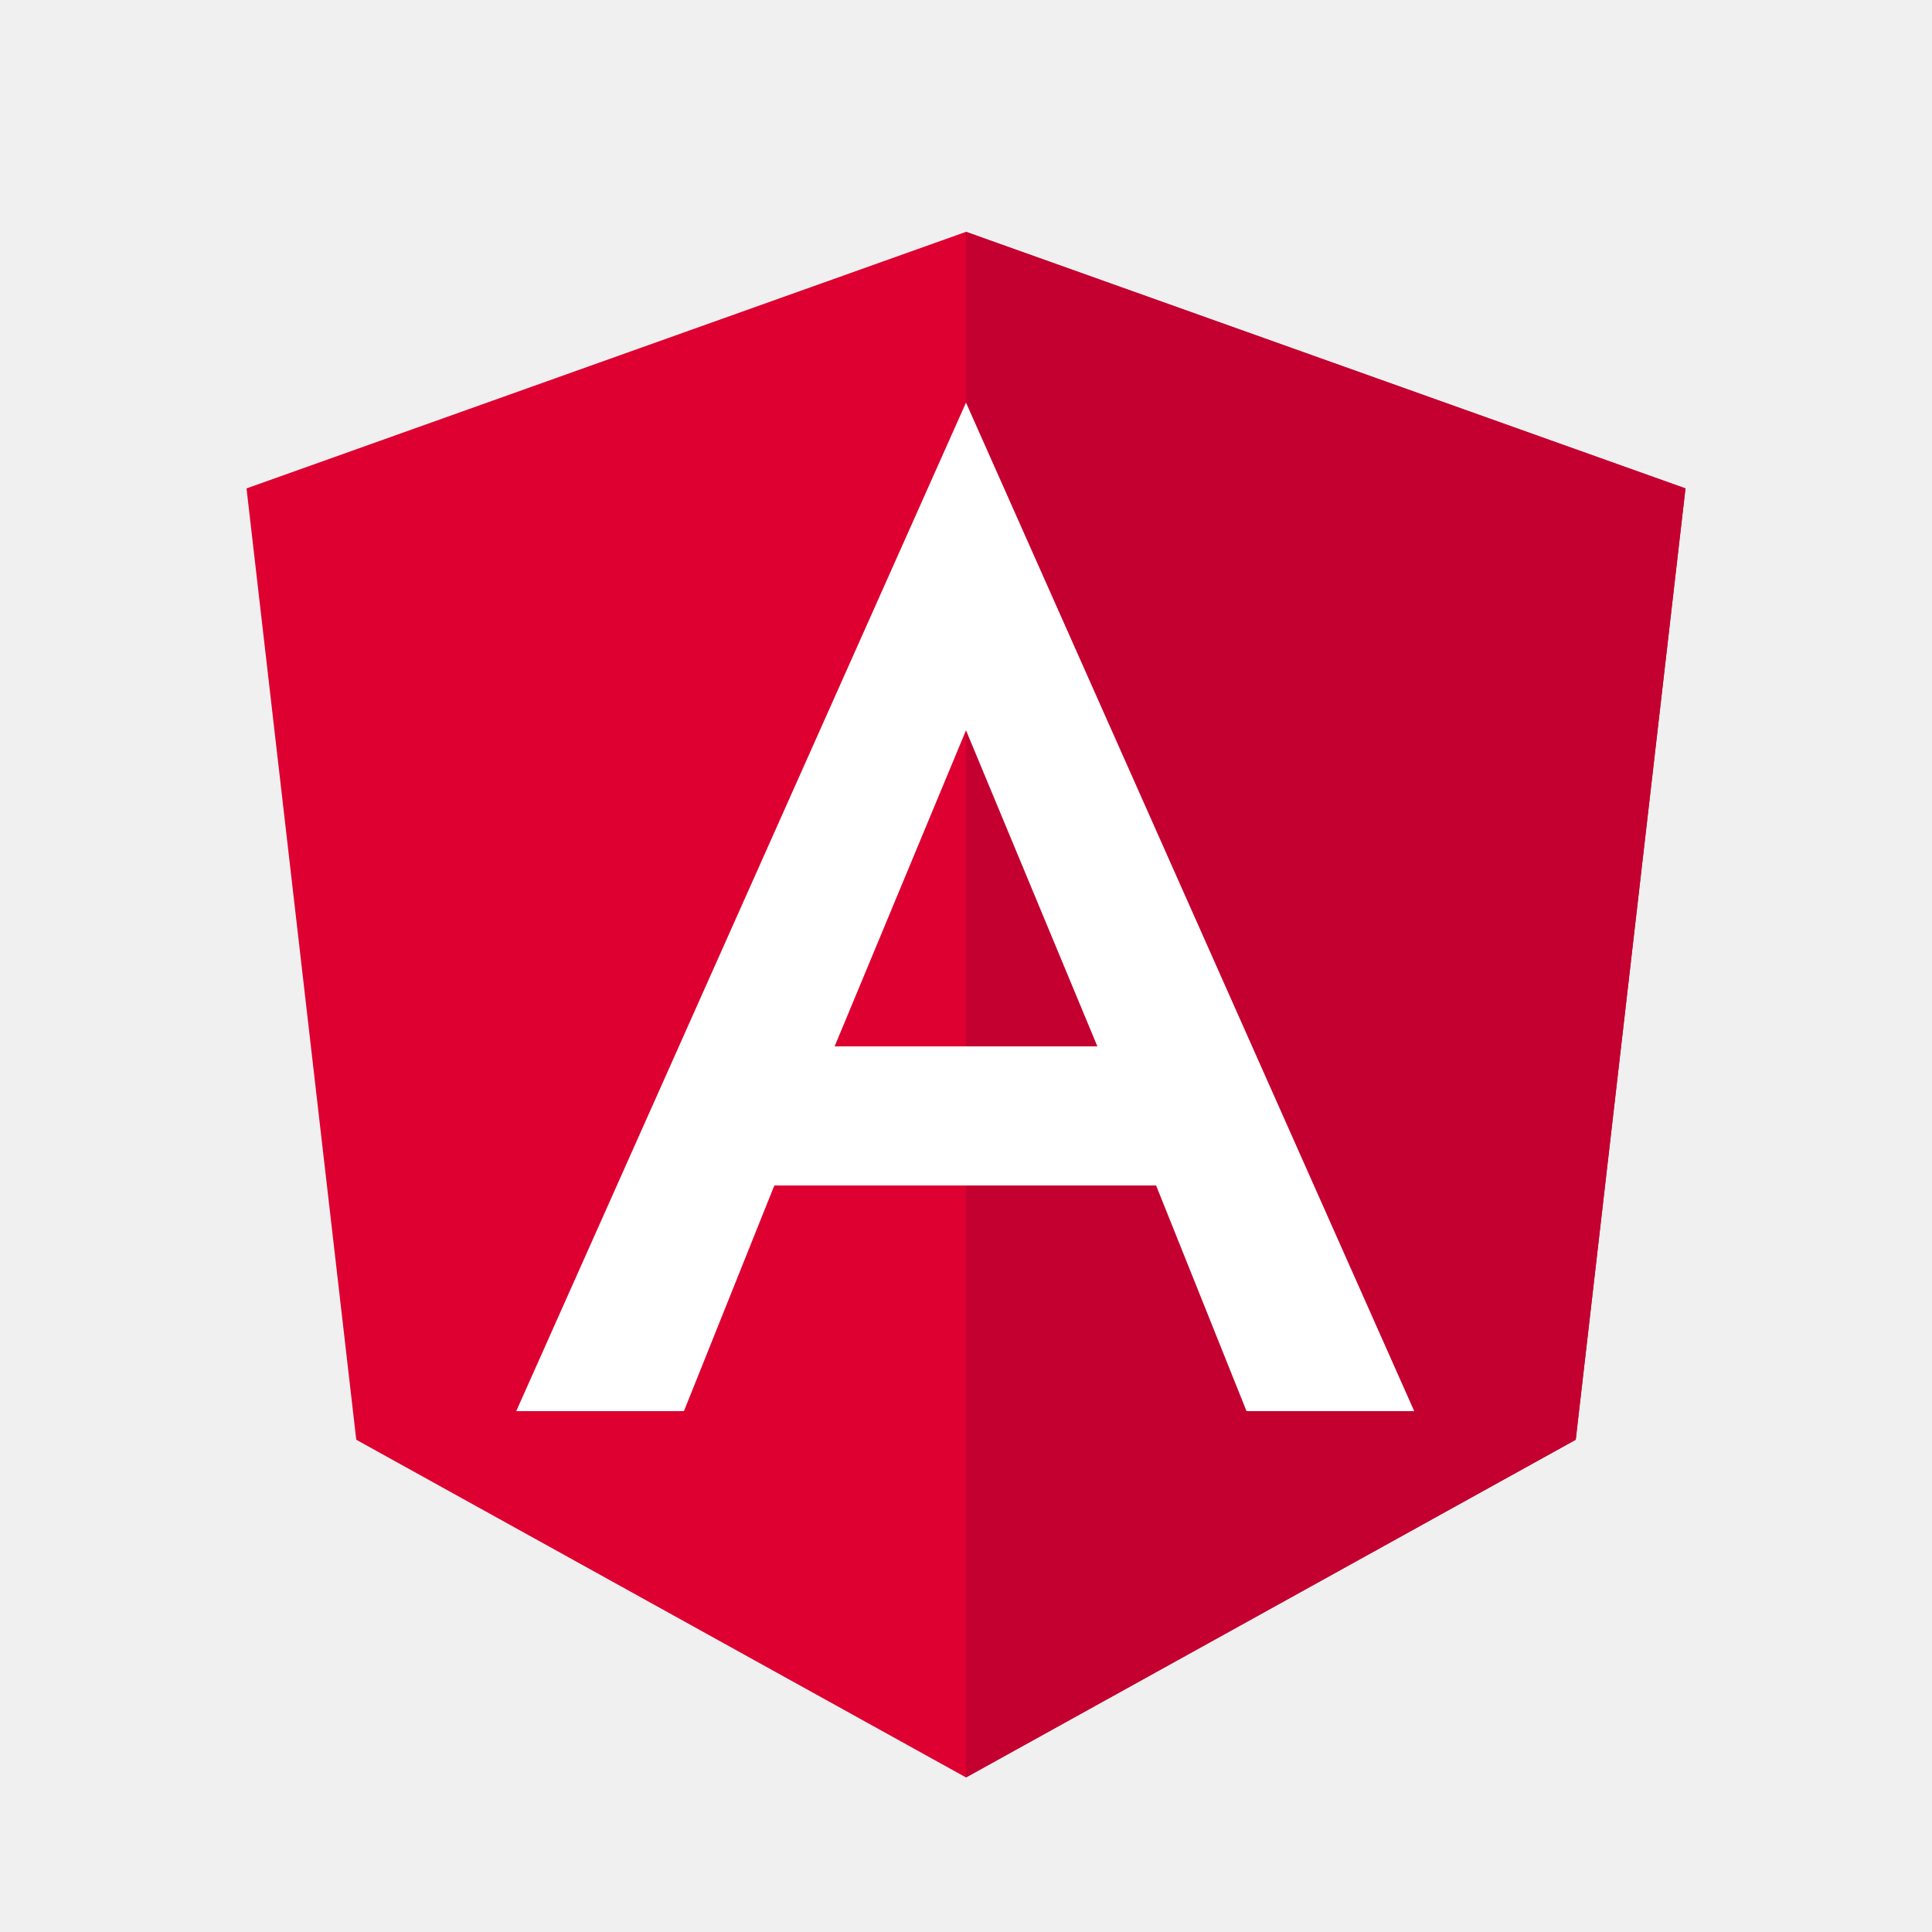
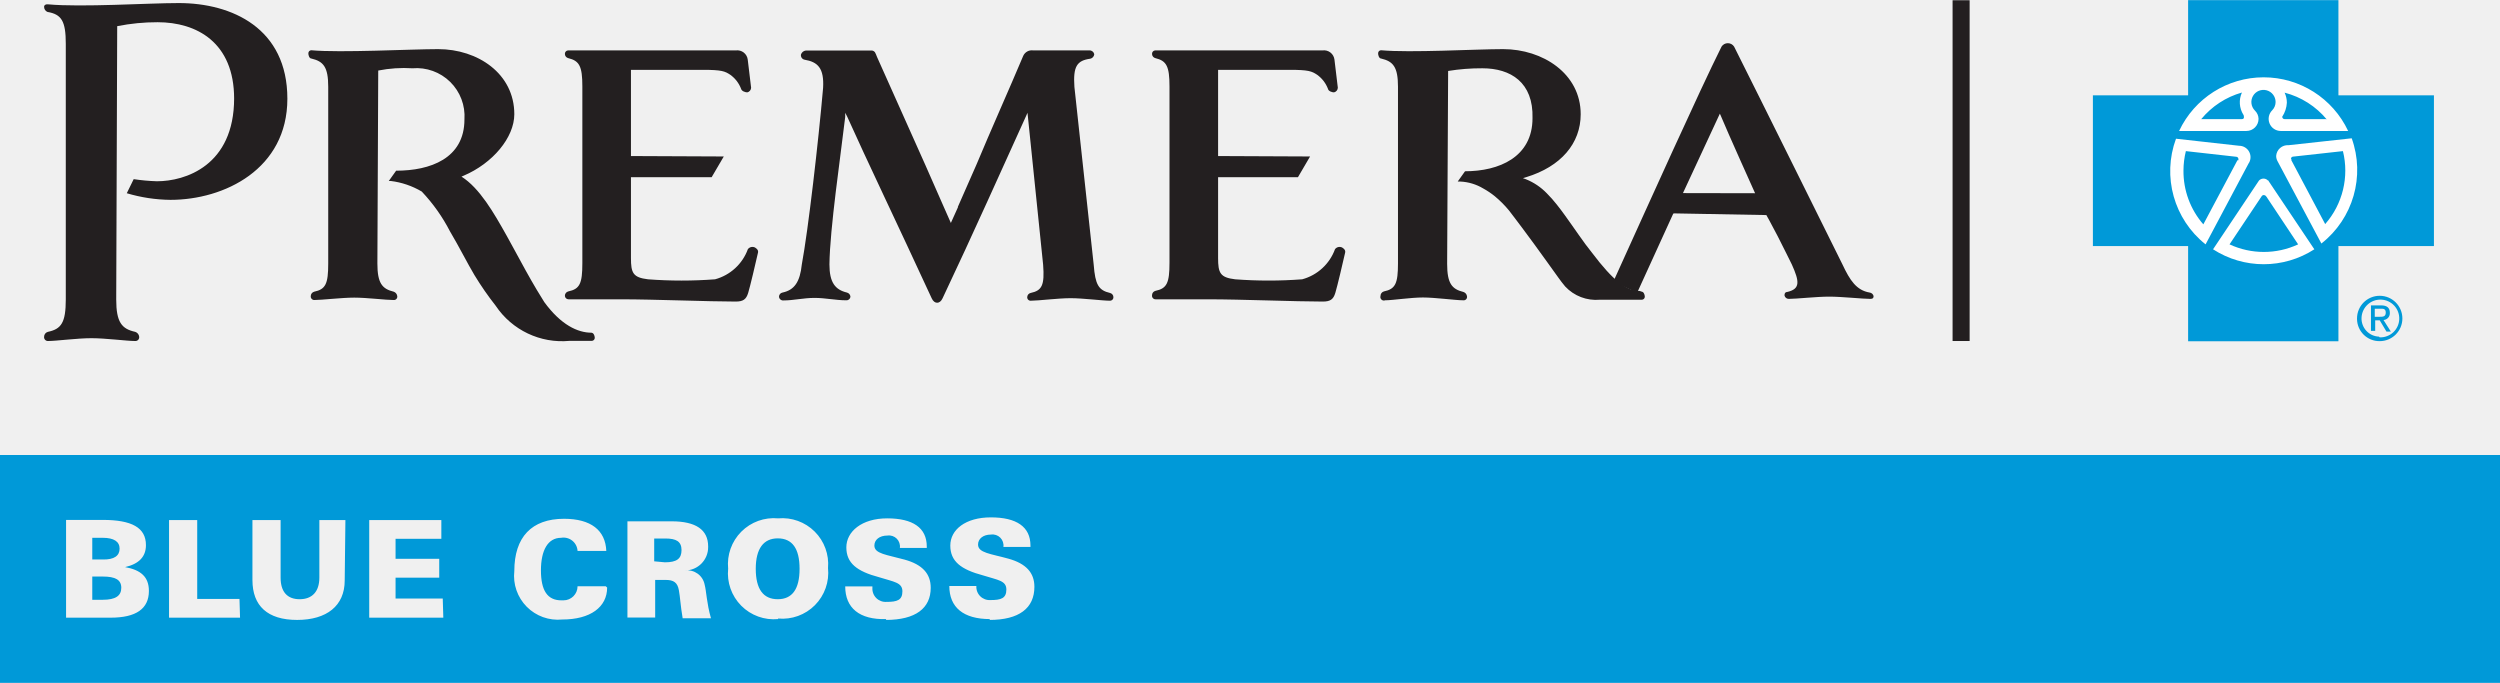
- <svg xmlns="http://www.w3.org/2000/svg" version="1.1" id="Layer_1" x="0px" y="0px" viewBox="0 0 250 250" style="enable-background:new 0 0 250 250;" xml:space="preserve">
-   <style type="text/css">
- 	.st0{fill:#DD0031;}
- 	.st1{fill:#C3002F;}
- 	.st2{fill:#FFFFFF;}
- </style>
-   <g>
-     <polygon class="st0" points="125,30 125,30 125,30 31.9,63.2 46.1,186.3 125,230 125,230 125,230 203.9,186.3 218.1,63.2  " />
-     <polygon class="st1" points="125,30 125,52.2 125,52.1 125,153.4 125,153.4 125,230 125,230 203.9,186.3 218.1,63.2 125,30  " />
-     <path class="st2" d="M125,52.1L66.8,182.6h0h21.7h0l11.7-29.2h49.4l11.7,29.2h0h21.7h0L125,52.1L125,52.1L125,52.1L125,52.1   L125,52.1z M142,135.4H108l17-40.9L142,135.4z" />
+ <svg xmlns="http://www.w3.org/2000/svg" viewBox="0 0 177.47 48.47" width="2500" height="683">
+   <ellipse cx="160.47" cy="12.11" fill="#fff" rx="7.08" ry="6.97" />
+   <path d="M138.61 24.2V.01h1.21V24.2z" fill="#231f20" />
+   <path d="M55.21 38.21c-1 0-1.56.72-1.56 2.16s.53 2.16 1.56 2.16 1.55-.72 1.55-2.16-.52-2.16-1.55-2.16zm-7.97.01h-.8v1.62l.76.07c.85 0 1.18-.26 1.18-.87s-.38-.82-1.14-.82zm-39.95 2.7h-.74v1.65h.74c.91 0 1.32-.28 1.32-.85s-.42-.8-1.32-.8zm1.2-1.98c0-.5-.4-.77-1.2-.77h-.74v1.54h.74c.82.02 1.2-.27 1.2-.77z" fill="#0099d8" />
+   <path d="M0 32.29v16.18h177.47V32.29zm7.85 11.55H4.69V36.9h2.6c2.07 0 3.07.55 3.07 1.79 0 .81-.48 1.33-1.48 1.56 1.11.2 1.69.69 1.69 1.69 0 1.27-.91 1.9-2.72 1.9zm9.19 0H12v-6.93h2v5.6h3zm7.43-2.64c0 1.8-1.28 2.8-3.38 2.8s-3.17-1-3.17-2.83v-4.26h2V41c0 1 .47 1.53 1.35 1.53s1.4-.53 1.4-1.53v-4.09h1.85zm7 2.64h-5.26v-6.93h5.12v1.33h-3.25v1.42h3.1V41h-3.1v1.48h3.35zM43.1 41.7c0 1.39-1.19 2.27-3.19 2.27a3.11 3.11 0 0 1-3.4-3.44c0-2.41 1.23-3.71 3.53-3.71 1.9 0 2.94.81 3 2.28H41a1 1 0 0 0-1.17-.93c-.94 0-1.43.89-1.43 2.31s.45 2.13 1.45 2.13H40a1 1 0 0 0 1-1h2zm5.36 2.18c-.16-.94-.17-1.46-.27-2s-.37-.72-.94-.72h-.74v2.67h-1.97V37h3.14c1.72 0 2.59.6 2.59 1.78v.05a1.65 1.65 0 0 1-1.64 1.66 1.25 1.25 0 0 1 1.39 1c.13.48.14 1.31.45 2.39zm6.78.06a3.26 3.26 0 0 1-3.55-3.58 3.26 3.26 0 0 1 3.55-3.57 3.26 3.26 0 0 1 3.54 3.53 3.26 3.26 0 0 1-3.55 3.58zm7.68 0C61 44 60 43.14 60 41.62h1.93v.1a.94.94 0 0 0 1 1c.75 0 1.13-.12 1.13-.75s-.6-.67-1.65-1c-1.58-.42-2.33-1-2.33-2.12s1.09-2.06 2.9-2.06 2.81.66 2.81 2v.1h-1.91a.78.78 0 0 0-.88-.88c-.57 0-.93.3-.93.71 0 .59.89.65 2.15 1s1.85 1 1.85 2c0 1.45-1.07 2.28-3.19 2.28zm7.36 0c-1.89 0-2.89-.83-2.89-2.35h1.92a.94.94 0 0 0 1 1c.75 0 1.13-.12 1.13-.75s-.6-.67-1.65-1c-1.58-.42-2.33-1-2.33-2.12s1.07-2 2.88-2 2.81.66 2.81 2v.1h-1.92a.78.78 0 0 0-.88-.88c-.56 0-.92.3-.92.71 0 .59.89.65 2.15 1s1.85 1 1.85 2c0 1.52-1.09 2.35-3.19 2.35z" fill="#0099d8" />
+   <path d="M68 14.67l1.32-3c1-2.4 2.34-5.39 3.32-7.72a.67.67 0 0 1 .7-.38h4a.34.34 0 0 1 .34.27.36.36 0 0 1-.28.32c-.95.13-1.23.54-1.13 2l1.37 12.63c.11 1.41.34 1.81 1.16 2a.31.31 0 0 1 .24.3.24.24 0 0 1-.23.25c-.56 0-1.92-.18-2.81-.18s-2.29.18-2.82.18a.24.24 0 0 1-.26-.25.31.31 0 0 1 .24-.3c.81-.17 1-.55.89-2L72.94 8l-.12.27c-1.54 3.38-3.78 8.41-5.91 12.9-.19.42-.58.42-.77 0-2.45-5.31-4.67-9.93-6-12.9L60 8v.29c-.33 2.8-1.09 7.94-1.12 10.47 0 1.29.41 1.8 1.24 2a.33.33 0 0 1 .25.28.28.28 0 0 1-.29.27c-.76 0-1.48-.17-2.26-.17s-1.49.18-2.2.18a.29.29 0 0 1-.32-.26.3.3 0 0 1 .25-.3c.85-.18 1.24-.76 1.37-2 .45-2.41 1.18-8.74 1.51-12.53.08-1.41-.38-1.84-1.32-2a.32.32 0 0 1-.25-.37.41.41 0 0 1 .34-.28h4.62a.31.31 0 0 1 .29.12.65.65 0 0 1 .07.14l.08.2 3.43 7.67 1.32 3 .38.86.11.25.5-1.11zM29.28 4.84a9.44 9.44 0 0 0-2.43.16l-.06 13.7c0 1.4.34 1.8 1.16 2a.38.38 0 0 1 .25.31.24.24 0 0 1-.27.28c-.54 0-1.89-.17-2.78-.17s-2.29.17-2.83.17a.25.25 0 0 1-.26-.27.33.33 0 0 1 .24-.32c.82-.17 1-.56 1-2V6.15c0-1.4-.34-1.8-1.19-2-.16 0-.23-.27-.22-.38a.21.21 0 0 1 .21-.21c2.06.19 7.1-.08 9-.08 2.82 0 5.41 1.74 5.41 4.62 0 1.65-1.53 3.49-3.61 4.37l-.14.06c1.29.82 2.28 2.54 3.21 4.2.26.46.8 1.47 1.34 2.45s1.12 1.94 1.33 2.26c1.18 1.62 2.38 2.17 3.34 2.17a.22.22 0 0 1 .18.13.55.55 0 0 1 .06.2.22.22 0 0 1-.19.25h-1.6a5.67 5.67 0 0 1-5.24-2.49 21.94 21.94 0 0 1-1.51-2.18c-.47-.78-1.08-2-1.74-3.11a12.32 12.32 0 0 0-2-2.82 5.7 5.7 0 0 0-2.2-.75h-.14l.52-.73c2.41 0 4.85-.86 4.85-3.64a3.41 3.41 0 0 0-3.69-3.63zM16.62 7c0-4-2.66-5.43-5.43-5.43a14.59 14.59 0 0 0-2.87.28l-.07 19.4c0 1.62.39 2.09 1.35 2.3a.41.41 0 0 1 .28.34.27.27 0 0 1-.3.31c-.58 0-2.07-.2-3.09-.2s-2.49.2-3.07.2a.27.27 0 0 1-.29-.3.36.36 0 0 1 .27-.35c.95-.2 1.27-.65 1.27-2.3V3.1c0-1.61-.3-2.09-1.3-2.26a.39.39 0 0 1-.24-.36c0-.14.14-.2.28-.18C5.79.52 10.5.21 12.69.21 16.47.21 20.4 2 20.4 7s-4.48 7.18-8.3 7.18a11.24 11.24 0 0 1-3.1-.47l.49-1a13.83 13.83 0 0 0 1.65.15c2 0 5.48-1.1 5.48-5.89zm99.9 13.69a.22.22 0 0 1 .18.13.55.55 0 0 1 .06.2.22.22 0 0 1-.19.25h-3a3 3 0 0 1-2.46-.94 9.85 9.85 0 0 1-.5-.65l-.79-1.1c-.6-.83-1.29-1.79-1.77-2.42-.35-.46-.64-.86-.94-1.24a7.55 7.55 0 0 0-1-1 5.68 5.68 0 0 0-.82-.55 3.49 3.49 0 0 0-1.63-.49h-.18l.52-.73c2.41 0 4.79-1 4.79-3.77.07-2.54-1.55-3.54-3.56-3.54a14.66 14.66 0 0 0-2.43.19l-.07 13.69c0 1.4.34 1.8 1.16 2a.37.37 0 0 1 .25.31.24.24 0 0 1-.27.28c-.54 0-2-.2-2.86-.2s-2.15.2-2.68.2A.25.25 0 0 1 98 21a.33.33 0 0 1 .24-.32c.82-.17 1-.56 1-2V6.15c0-1.4-.34-1.8-1.19-2-.16 0-.23-.27-.22-.38a.21.21 0 0 1 .21-.21c2.06.19 6.75-.08 8.66-.08 2.82 0 5.51 1.74 5.51 4.62 0 2.08-1.41 3.72-3.87 4.47l-.23.07.22.08a4.28 4.28 0 0 1 1.48 1 9 9 0 0 1 .7.79c.21.26.4.52.56.74.64.88 1.38 2 1.94 2.68 1.51 2 2.46 2.72 3.4 2.72z" fill="#231f20" />
+   <path d="M118.77 15.18l-2.55 5.59-1.7-.77c2.55-5.62 6.11-13.54 7.69-16.7a.53.53 0 0 1 .89 0c1.62 3.22 7.69 15.46 7.69 15.46.54 1.15 1 1.84 1.93 2a.33.33 0 0 1 .28.24c0 .1 0 .21-.24.21-.54 0-2-.16-2.91-.16s-2.32.16-2.86.16a.31.31 0 0 1-.31-.23c0-.12 0-.25.23-.27.88-.22.84-.72.29-1.94-.1-.23-.58-1.15-1-2l-.61-1.15-.2-.36-6.58-.12zm5.82-1.47s-2-4.44-2.43-5.49l-.07-.16-2.62 5.64zM93 11.1l-.86 1.47h-5.67v5.73c0 1.07.14 1.39 1.21 1.52a31.64 31.64 0 0 0 4.76 0 3.43 3.43 0 0 0 2.33-2.14.41.41 0 0 1 .5-.12.59.59 0 0 1 .16.13.26.26 0 0 1 .06.23c-.18.8-.56 2.41-.7 2.87s-.36.61-.89.61c-1.91 0-5.8-.16-8.11-.16h-3.75a.25.25 0 0 1-.26-.28.32.32 0 0 1 .24-.32c.82-.17 1-.56 1-2V6.12c0-1.42-.21-1.81-1-2a.31.31 0 0 1-.24-.3.24.24 0 0 1 .22-.25h11.89a.75.75 0 0 1 .84.65l.24 2a.35.35 0 0 1-.27.33c-.13 0-.4-.08-.43-.25a2.19 2.19 0 0 0-.77-1c-.38-.25-.6-.35-1.94-.35h-5.09v6.12zm-41.62 0l-.86 1.47h-5.73v5.73c0 1.07.14 1.39 1.21 1.52a31.63 31.63 0 0 0 4.76 0 3.43 3.43 0 0 0 2.33-2.14.41.41 0 0 1 .5-.12.59.59 0 0 1 .16.13.26.26 0 0 1 .06.23c-.18.8-.56 2.41-.7 2.87s-.36.61-.89.61c-1.91 0-5.8-.16-8.11-.16h-3.75a.26.26 0 0 1-.26-.24.32.32 0 0 1 .24-.32c.82-.17 1-.56 1-2V6.12c0-1.42-.21-1.81-1-2a.31.31 0 0 1-.24-.3.24.24 0 0 1 .23-.25h11.91a.75.75 0 0 1 .84.65l.24 2a.35.35 0 0 1-.27.33c-.13 0-.4-.08-.44-.25a2.18 2.18 0 0 0-.77-1c-.38-.25-.6-.35-1.94-.35h-5.11v6.12z" fill="#231f20" />
+   <g fill="#0099d8">
+     <path d="M172.78 6.76v10.7H166v6.76h-10.67v-6.76h-6.76V6.76h6.76V0H166v6.76zm-12.71 1.08a.86.86 0 1 1 1.47-.61.84.84 0 0 1-.24.59.86.86 0 0 0 .6 1.47h4.79a6.63 6.63 0 0 0-12 0h4.78a.86.86 0 0 0 .86-.86.84.84 0 0 0-.26-.59zm-.4 3.68a.81.81 0 0 0-.72-1.18l-4.48-.5a6.64 6.64 0 0 0 2.1 7.5l3.06-5.76zm1.33 1.29a.43.43 0 0 0-.32-.14.44.44 0 0 0-.32.14l-3.26 4.88a6.63 6.63 0 0 0 7.19 0L161 12.78zm5.94-3l-4.48.49a.82.82 0 0 0-.88.76.79.79 0 0 0 .1.38l3.11 5.84a6.64 6.64 0 0 0 2.15-7.48zm-7.67-1.66c.06.22 0 .3-.12.3h-2.89a5.78 5.78 0 0 1 2.89-1.89 1.67 1.67 0 0 0 .11 1.59zm5.91.3h-3a.17.17 0 0 1-.17-.17 2 2 0 0 0 .33-1 1.69 1.69 0 0 0-.16-.71 5.77 5.77 0 0 1 3 1.91zm-6.35 2.92l-2.42 4.55A5.74 5.74 0 0 1 155 12.1a5.84 5.84 0 0 1 .17-1.38l3.57.4a.16.16 0 0 1 .16.16v.09zm2.05 2.57l2.26 3.4a5.78 5.78 0 0 1-4.87 0l2.27-3.4a.18.18 0 0 1 .16-.1.21.21 0 0 1 .18.11zm1.75-2.67a.16.16 0 0 1 .16-.16l3.53-.39a5.76 5.76 0 0 1-1.26 5.18l-2.4-4.53v-.1z" />
+     <path d="M168.93 23.94a1.34 1.34 0 1 0-1.29-1.39 1.29 1.29 0 0 0 1.24 1.34zm-1.61-1.34a1.61 1.61 0 1 1 1.61 1.61 1.59 1.59 0 0 1-1.61-1.57z" />
+     <path d="M168.92 22.48c.24 0 .44 0 .44-.3s-.21-.27-.4-.27h-.38v.57zm-.33 1h-.28v-1.81h.7c.43 0 .64.16.64.53a.48.48 0 0 1-.45.51l.52.82h-.31l-.48-.8h-.32v.75z" />
  </g>
</svg>
